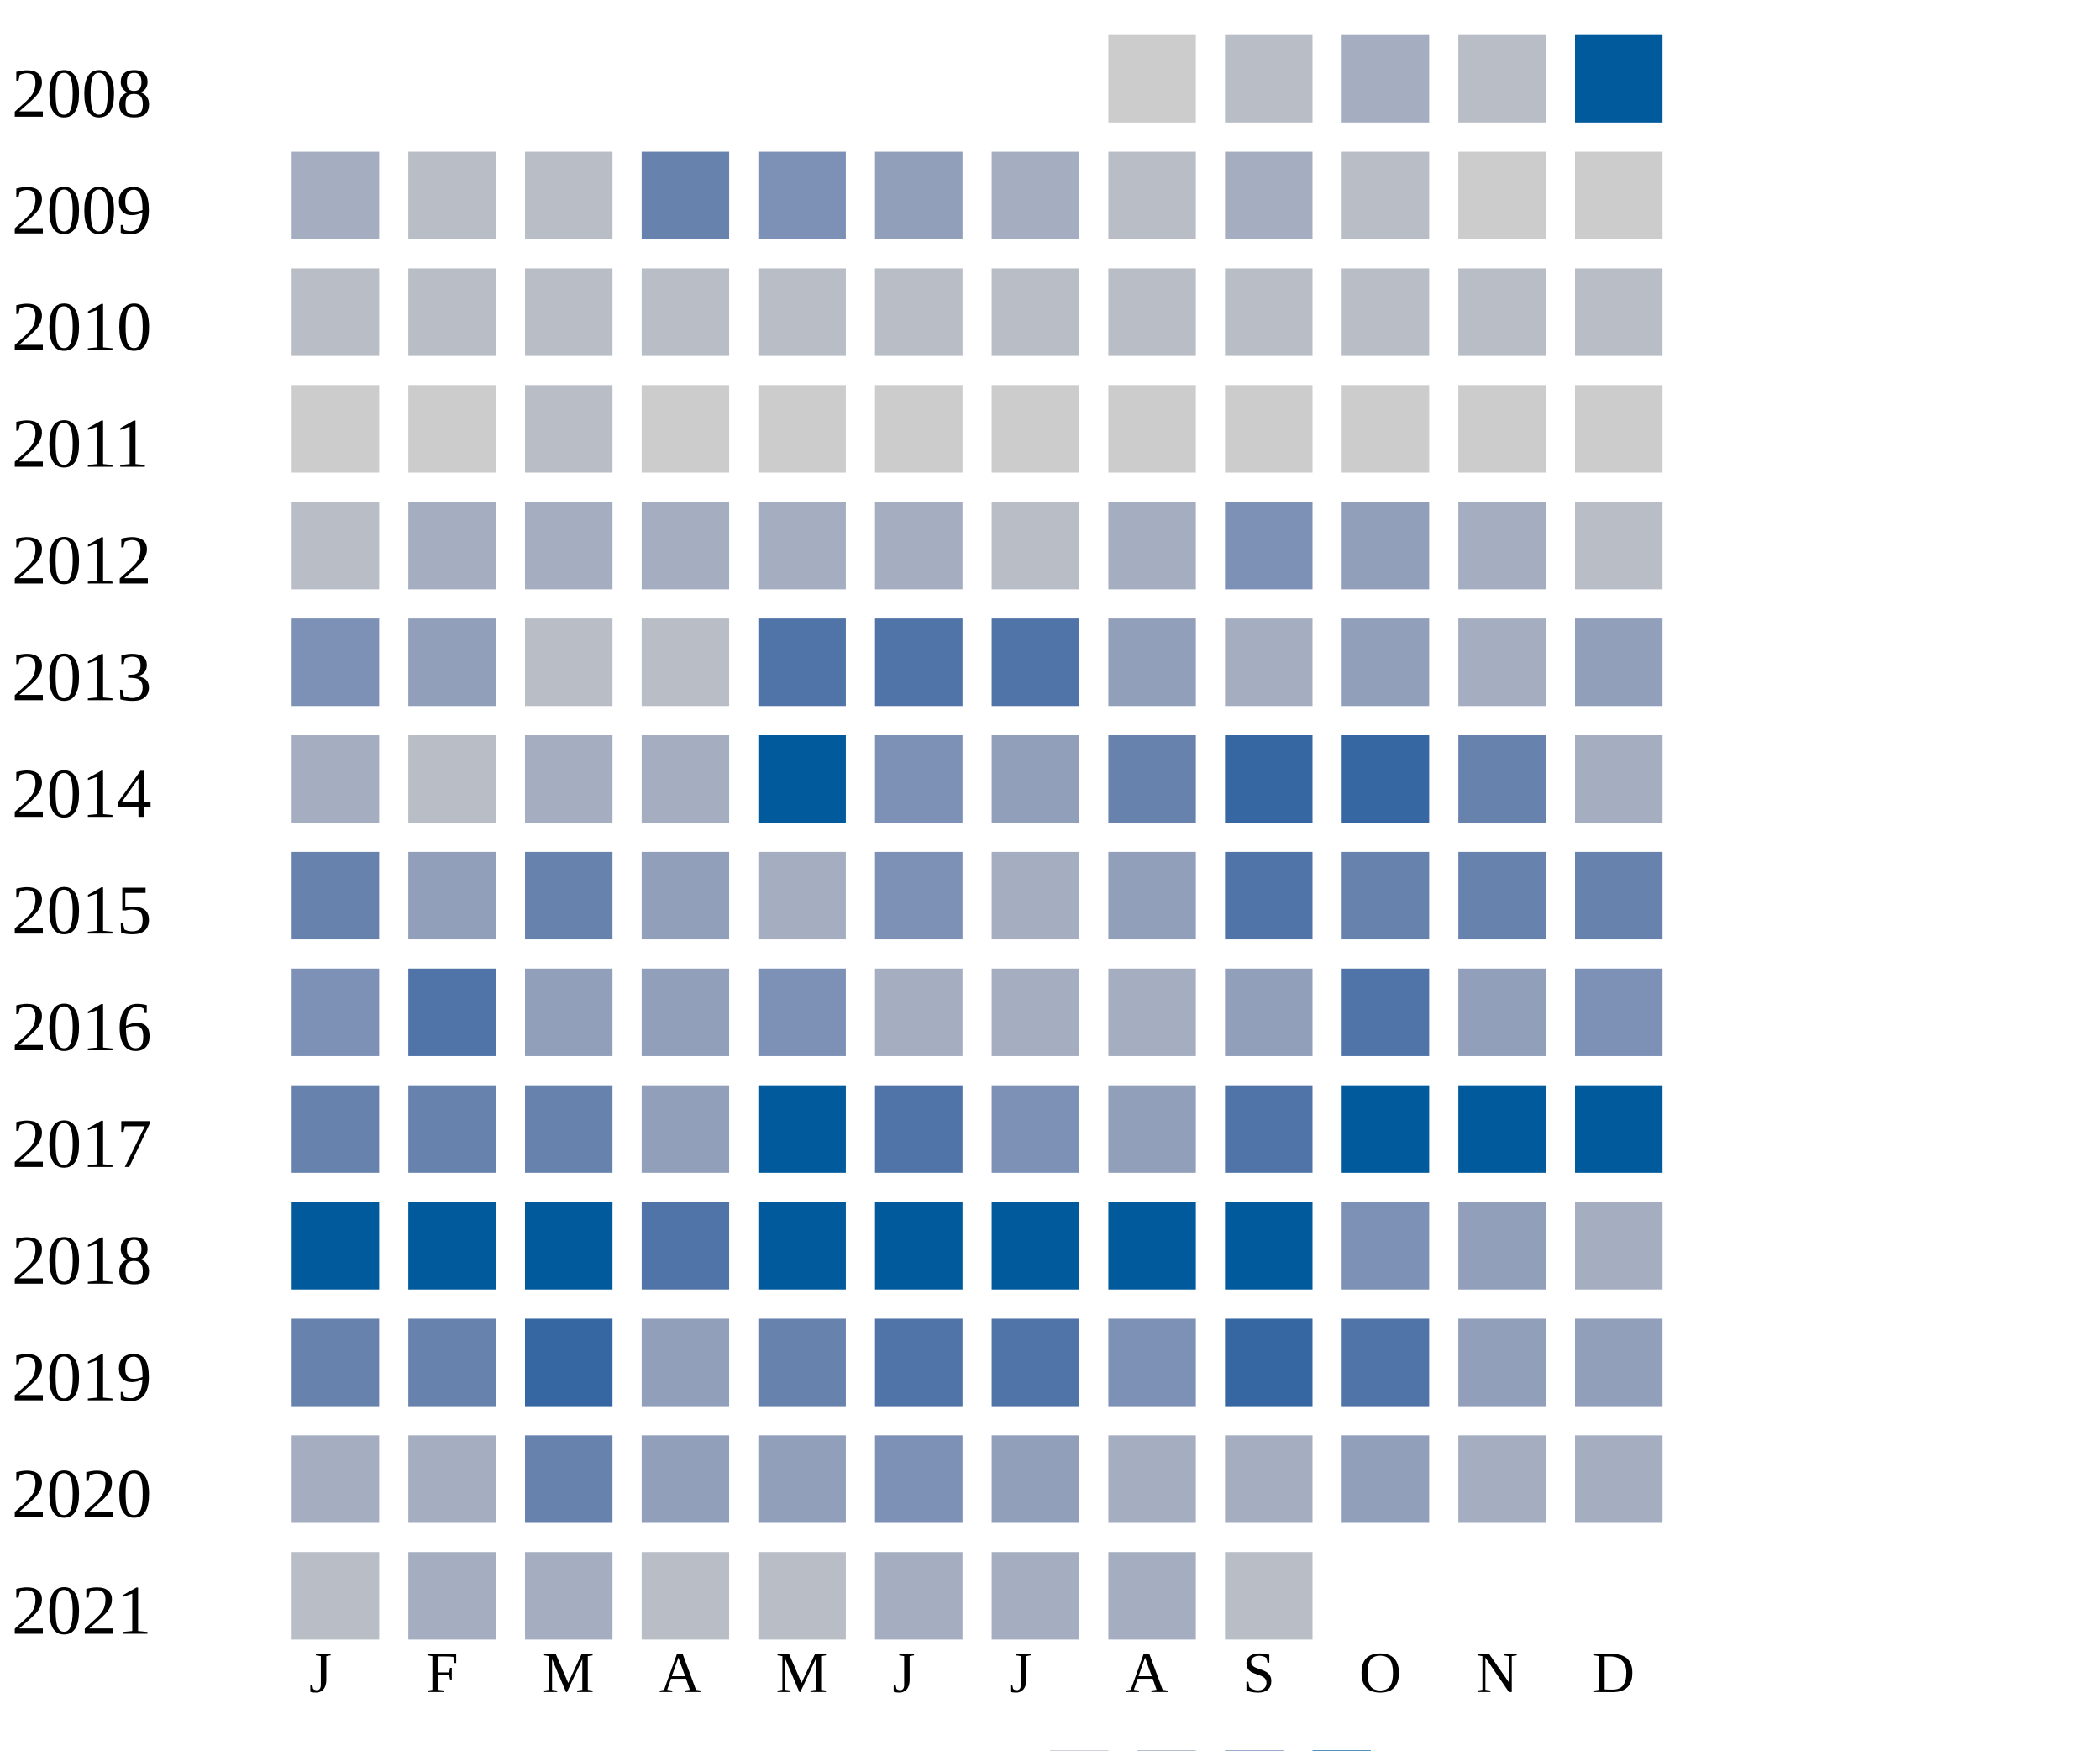
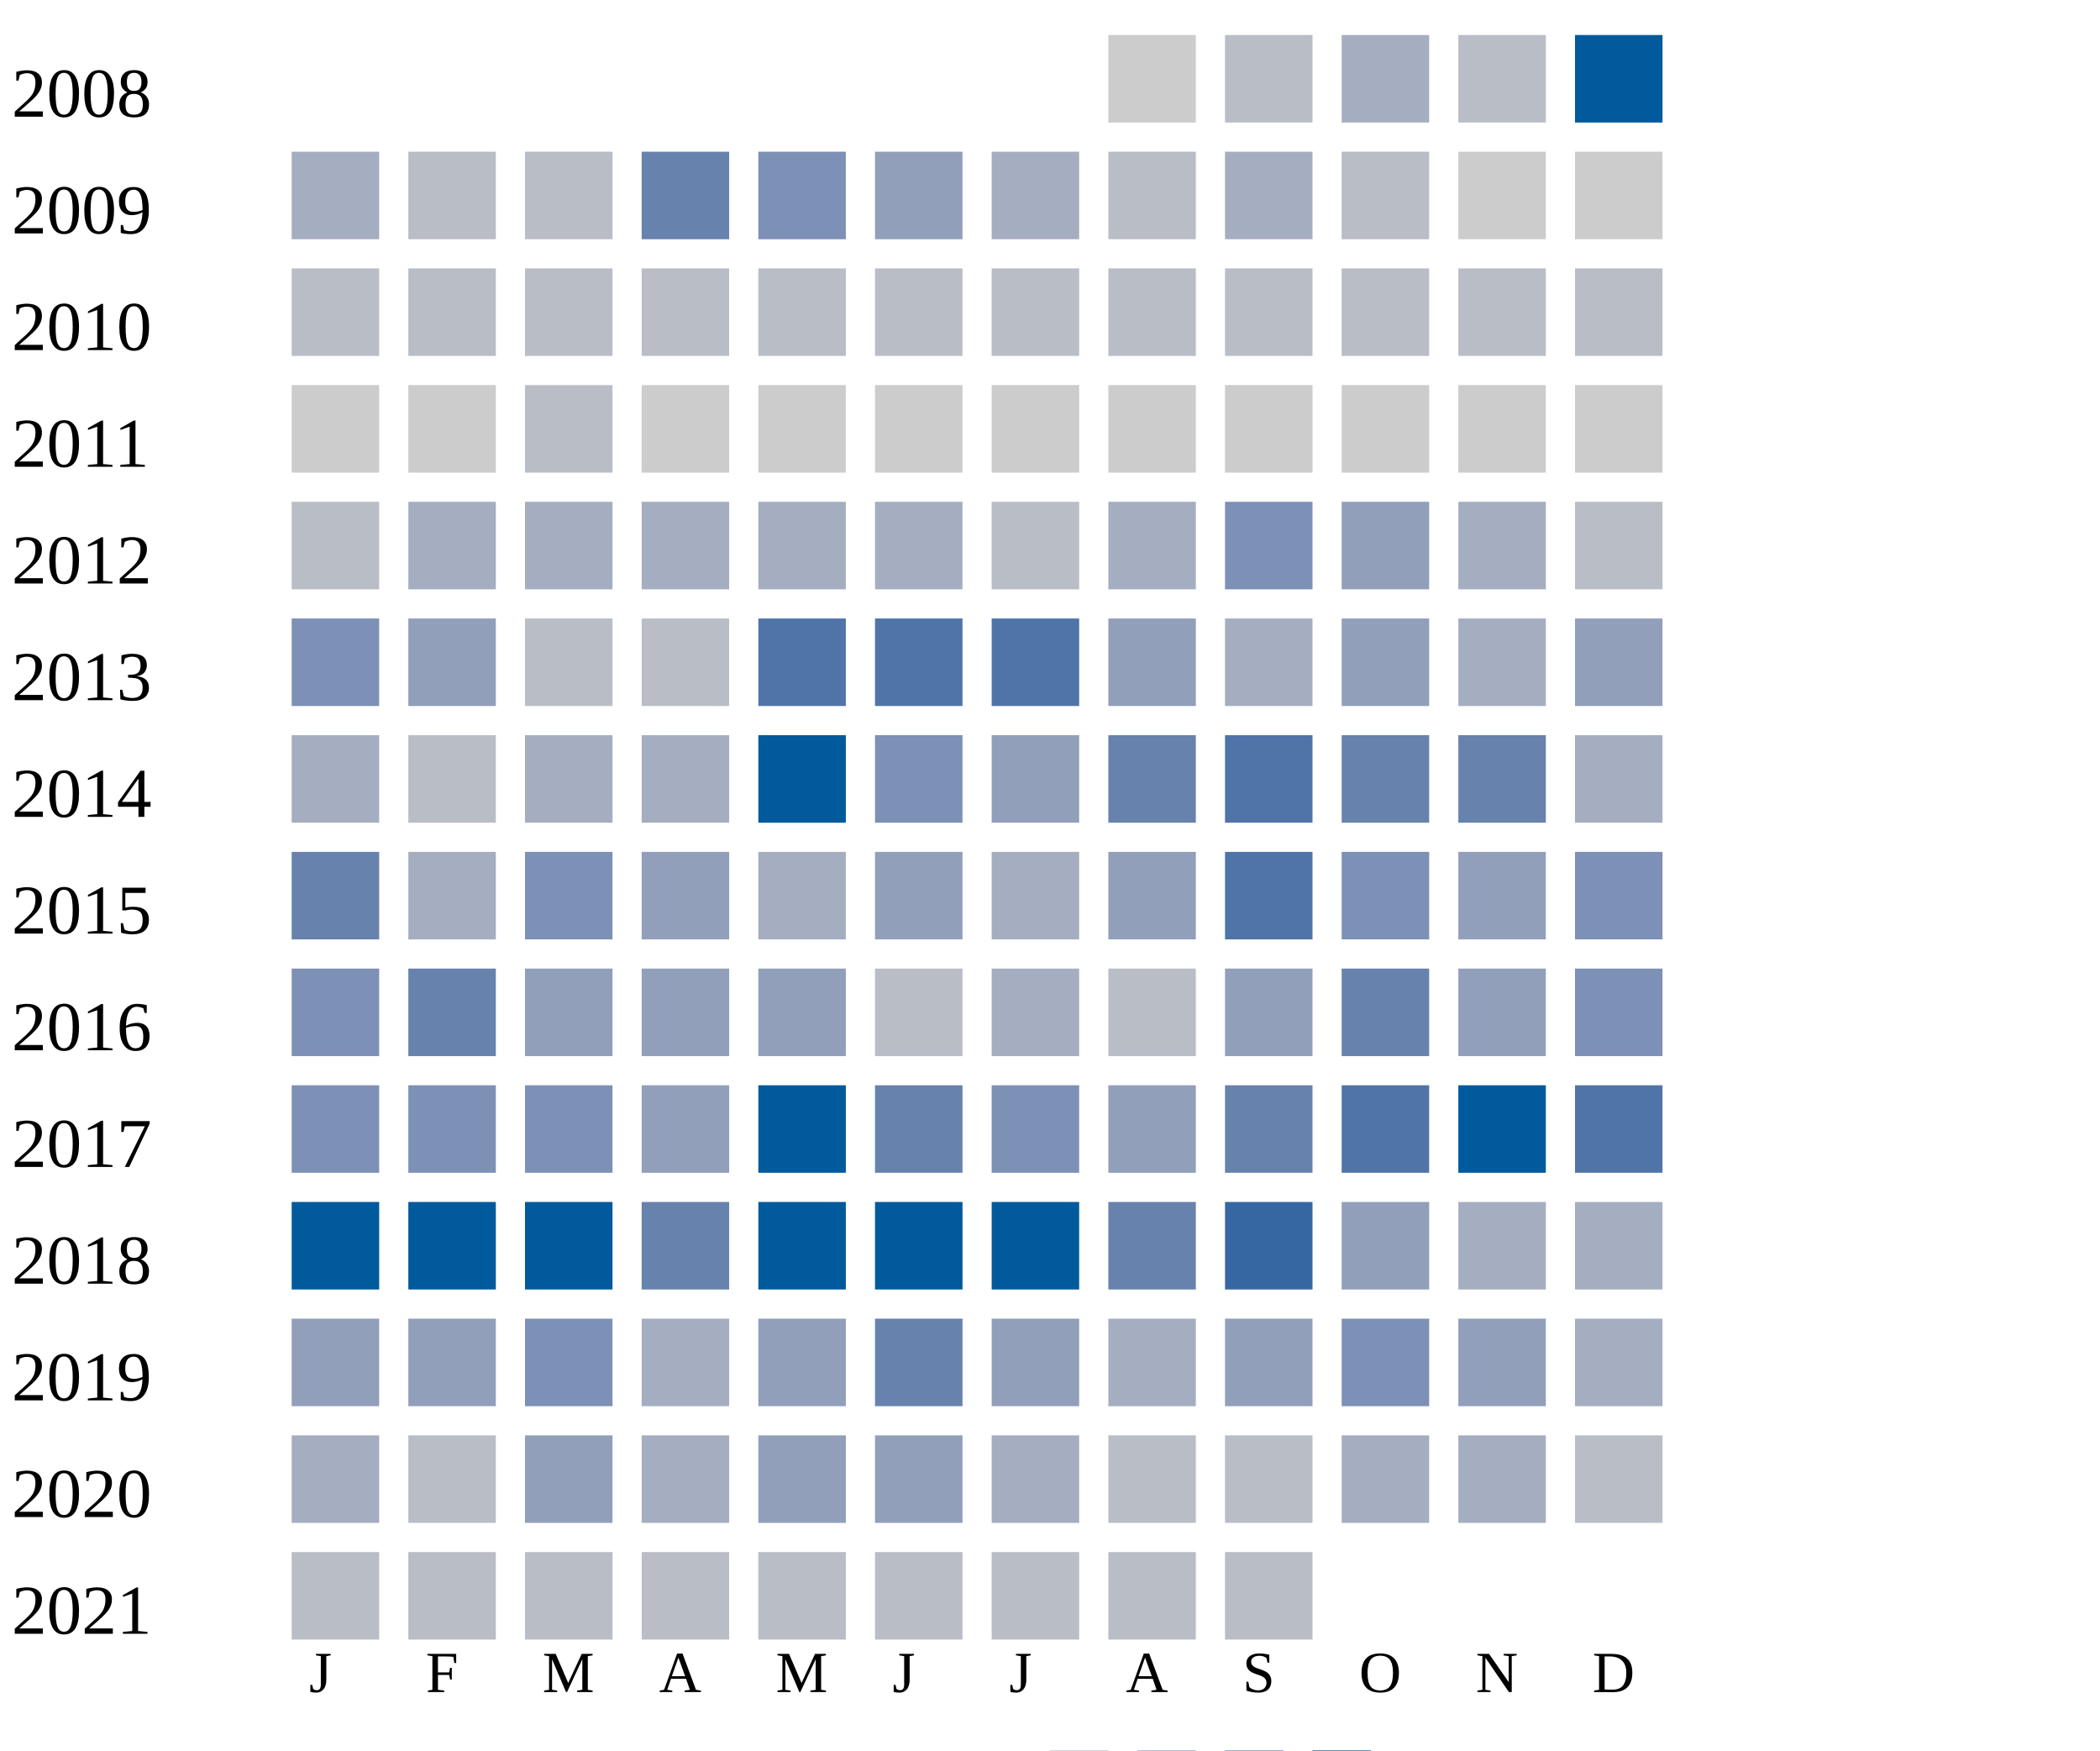
<svg xmlns="http://www.w3.org/2000/svg" width="360" height="300">
  <g transform="translate(0 0)">
    <text x="2" y="20">2008</text>
    <rect x="190" y="6" width="15" height="15" fill="#cccccc" />
    <rect x="210" y="6" width="15" height="15" fill="#b9bdc6" />
    <rect x="230" y="6" width="15" height="15" fill="#a5aec0" />
    <rect x="250" y="6" width="15" height="15" fill="#b9bdc6" />
    <rect x="270" y="6" width="15" height="15" fill="#005a9c" />
  </g>
  <g transform="translate(0 20)">
    <text x="2" y="20">2009</text>
    <rect x="50" y="6" width="15" height="15" fill="#a5aec0" />
    <rect x="70" y="6" width="15" height="15" fill="#b9bdc6" />
    <rect x="90" y="6" width="15" height="15" fill="#b9bdc6" />
    <rect x="110" y="6" width="15" height="15" fill="#6882ae" />
    <rect x="130" y="6" width="15" height="15" fill="#7d90b5" />
    <rect x="150" y="6" width="15" height="15" fill="#919fba" />
    <rect x="170" y="6" width="15" height="15" fill="#a5aec0" />
    <rect x="190" y="6" width="15" height="15" fill="#b9bdc6" />
    <rect x="210" y="6" width="15" height="15" fill="#a5aec0" />
    <rect x="230" y="6" width="15" height="15" fill="#b9bdc6" />
    <rect x="250" y="6" width="15" height="15" fill="#cccccc" />
    <rect x="270" y="6" width="15" height="15" fill="#cccccc" />
  </g>
  <g transform="translate(0 40)">
    <text x="2" y="20">2010</text>
    <rect x="50" y="6" width="15" height="15" fill="#b9bdc6" />
    <rect x="70" y="6" width="15" height="15" fill="#b9bdc6" />
    <rect x="90" y="6" width="15" height="15" fill="#b9bdc6" />
    <rect x="110" y="6" width="15" height="15" fill="#b9bdc6" />
    <rect x="130" y="6" width="15" height="15" fill="#b9bdc6" />
    <rect x="150" y="6" width="15" height="15" fill="#b9bdc6" />
    <rect x="170" y="6" width="15" height="15" fill="#b9bdc6" />
    <rect x="190" y="6" width="15" height="15" fill="#b9bdc6" />
    <rect x="210" y="6" width="15" height="15" fill="#b9bdc6" />
    <rect x="230" y="6" width="15" height="15" fill="#b9bdc6" />
    <rect x="250" y="6" width="15" height="15" fill="#b9bdc6" />
    <rect x="270" y="6" width="15" height="15" fill="#b9bdc6" />
  </g>
  <g transform="translate(0 60)">
    <text x="2" y="20">2011</text>
    <rect x="50" y="6" width="15" height="15" fill="#cccccc" />
    <rect x="70" y="6" width="15" height="15" fill="#cccccc" />
    <rect x="90" y="6" width="15" height="15" fill="#b9bdc6" />
    <rect x="110" y="6" width="15" height="15" fill="#cccccc" />
    <rect x="130" y="6" width="15" height="15" fill="#cccccc" />
    <rect x="150" y="6" width="15" height="15" fill="#cccccc" />
    <rect x="170" y="6" width="15" height="15" fill="#cccccc" />
    <rect x="190" y="6" width="15" height="15" fill="#cccccc" />
    <rect x="210" y="6" width="15" height="15" fill="#cccccc" />
    <rect x="230" y="6" width="15" height="15" fill="#cccccc" />
    <rect x="250" y="6" width="15" height="15" fill="#cccccc" />
    <rect x="270" y="6" width="15" height="15" fill="#cccccc" />
  </g>
  <g transform="translate(0 80)">
    <text x="2" y="20">2012</text>
    <rect x="50" y="6" width="15" height="15" fill="#b9bdc6" />
    <rect x="70" y="6" width="15" height="15" fill="#a5aec0" />
    <rect x="90" y="6" width="15" height="15" fill="#a5aec0" />
    <rect x="110" y="6" width="15" height="15" fill="#a5aec0" />
    <rect x="130" y="6" width="15" height="15" fill="#a5aec0" />
    <rect x="150" y="6" width="15" height="15" fill="#a5aec0" />
    <rect x="170" y="6" width="15" height="15" fill="#b9bdc6" />
    <rect x="190" y="6" width="15" height="15" fill="#a5aec0" />
    <rect x="210" y="6" width="15" height="15" fill="#7d90b5" />
    <rect x="230" y="6" width="15" height="15" fill="#919fba" />
    <rect x="250" y="6" width="15" height="15" fill="#a5aec0" />
    <rect x="270" y="6" width="15" height="15" fill="#b9bdc6" />
  </g>
  <g transform="translate(0 100)">
    <text x="2" y="20">2013</text>
    <rect x="50" y="6" width="15" height="15" fill="#7d90b5" />
    <rect x="70" y="6" width="15" height="15" fill="#919fba" />
    <rect x="90" y="6" width="15" height="15" fill="#b9bdc6" />
    <rect x="110" y="6" width="15" height="15" fill="#b9bdc6" />
    <rect x="130" y="6" width="15" height="15" fill="#5174a8" />
    <rect x="150" y="6" width="15" height="15" fill="#5174a8" />
    <rect x="170" y="6" width="15" height="15" fill="#5174a8" />
    <rect x="190" y="6" width="15" height="15" fill="#919fba" />
    <rect x="210" y="6" width="15" height="15" fill="#a5aec0" />
    <rect x="230" y="6" width="15" height="15" fill="#919fba" />
    <rect x="250" y="6" width="15" height="15" fill="#a5aec0" />
    <rect x="270" y="6" width="15" height="15" fill="#919fba" />
  </g>
  <g transform="translate(0 120)">
    <text x="2" y="20">2014</text>
    <rect x="50" y="6" width="15" height="15" fill="#a5aec0" />
    <rect x="70" y="6" width="15" height="15" fill="#b9bdc6" />
    <rect x="90" y="6" width="15" height="15" fill="#a5aec0" />
    <rect x="110" y="6" width="15" height="15" fill="#a5aec0" />
    <rect x="130" y="6" width="15" height="15" fill="#005a9c" />
    <rect x="150" y="6" width="15" height="15" fill="#7d90b5" />
    <rect x="170" y="6" width="15" height="15" fill="#919fba" />
    <rect x="190" y="6" width="15" height="15" fill="#6882ae" />
-     <rect x="210" y="6" width="15" height="15" fill="#3667a2" />
-     <rect x="230" y="6" width="15" height="15" fill="#3667a2" />
+     <rect x="210" y="6" width="15" height="15" fill="#5174a8" />
+     <rect x="230" y="6" width="15" height="15" fill="#6882ae" />
    <rect x="250" y="6" width="15" height="15" fill="#6882ae" />
    <rect x="270" y="6" width="15" height="15" fill="#a5aec0" />
  </g>
  <g transform="translate(0 140)">
    <text x="2" y="20">2015</text>
    <rect x="50" y="6" width="15" height="15" fill="#6882ae" />
-     <rect x="70" y="6" width="15" height="15" fill="#919fba" />
-     <rect x="90" y="6" width="15" height="15" fill="#6882ae" />
+     <rect x="70" y="6" width="15" height="15" fill="#a5aec0" />
+     <rect x="90" y="6" width="15" height="15" fill="#7d90b5" />
    <rect x="110" y="6" width="15" height="15" fill="#919fba" />
    <rect x="130" y="6" width="15" height="15" fill="#a5aec0" />
-     <rect x="150" y="6" width="15" height="15" fill="#7d90b5" />
+     <rect x="150" y="6" width="15" height="15" fill="#919fba" />
    <rect x="170" y="6" width="15" height="15" fill="#a5aec0" />
    <rect x="190" y="6" width="15" height="15" fill="#919fba" />
    <rect x="210" y="6" width="15" height="15" fill="#5174a8" />
-     <rect x="230" y="6" width="15" height="15" fill="#6882ae" />
-     <rect x="250" y="6" width="15" height="15" fill="#6882ae" />
-     <rect x="270" y="6" width="15" height="15" fill="#6882ae" />
+     <rect x="230" y="6" width="15" height="15" fill="#7d90b5" />
+     <rect x="250" y="6" width="15" height="15" fill="#919fba" />
+     <rect x="270" y="6" width="15" height="15" fill="#7d90b5" />
  </g>
  <g transform="translate(0 160)">
    <text x="2" y="20">2016</text>
    <rect x="50" y="6" width="15" height="15" fill="#7d90b5" />
-     <rect x="70" y="6" width="15" height="15" fill="#5174a8" />
+     <rect x="70" y="6" width="15" height="15" fill="#6882ae" />
    <rect x="90" y="6" width="15" height="15" fill="#919fba" />
    <rect x="110" y="6" width="15" height="15" fill="#919fba" />
-     <rect x="130" y="6" width="15" height="15" fill="#7d90b5" />
-     <rect x="150" y="6" width="15" height="15" fill="#a5aec0" />
-     <rect x="170" y="6" width="15" height="15" fill="#a5aec0" />
-     <rect x="190" y="6" width="15" height="15" fill="#a5aec0" />
+     <rect x="130" y="6" width="15" height="15" fill="#919fba" />
+     <rect x="150" y="6" width="15" height="15" fill="#b9bdc6" />
+     <rect x="170" y="6" width="15" height="15" fill="#a5aec0" />
+     <rect x="190" y="6" width="15" height="15" fill="#b9bdc6" />
    <rect x="210" y="6" width="15" height="15" fill="#919fba" />
-     <rect x="230" y="6" width="15" height="15" fill="#5174a8" />
+     <rect x="230" y="6" width="15" height="15" fill="#6882ae" />
    <rect x="250" y="6" width="15" height="15" fill="#919fba" />
    <rect x="270" y="6" width="15" height="15" fill="#7d90b5" />
  </g>
  <g transform="translate(0 180)">
    <text x="2" y="20">2017</text>
-     <rect x="50" y="6" width="15" height="15" fill="#6882ae" />
-     <rect x="70" y="6" width="15" height="15" fill="#6882ae" />
-     <rect x="90" y="6" width="15" height="15" fill="#6882ae" />
+     <rect x="50" y="6" width="15" height="15" fill="#7d90b5" />
+     <rect x="70" y="6" width="15" height="15" fill="#7d90b5" />
+     <rect x="90" y="6" width="15" height="15" fill="#7d90b5" />
    <rect x="110" y="6" width="15" height="15" fill="#919fba" />
    <rect x="130" y="6" width="15" height="15" fill="#005a9c" />
-     <rect x="150" y="6" width="15" height="15" fill="#5174a8" />
+     <rect x="150" y="6" width="15" height="15" fill="#6882ae" />
    <rect x="170" y="6" width="15" height="15" fill="#7d90b5" />
    <rect x="190" y="6" width="15" height="15" fill="#919fba" />
-     <rect x="210" y="6" width="15" height="15" fill="#5174a8" />
-     <rect x="230" y="6" width="15" height="15" fill="#005a9c" />
+     <rect x="210" y="6" width="15" height="15" fill="#6882ae" />
+     <rect x="230" y="6" width="15" height="15" fill="#5174a8" />
    <rect x="250" y="6" width="15" height="15" fill="#005a9c" />
-     <rect x="270" y="6" width="15" height="15" fill="#005a9c" />
+     <rect x="270" y="6" width="15" height="15" fill="#5174a8" />
  </g>
  <g transform="translate(0 200)">
    <text x="2" y="20">2018</text>
    <rect x="50" y="6" width="15" height="15" fill="#005a9c" />
    <rect x="70" y="6" width="15" height="15" fill="#005a9c" />
    <rect x="90" y="6" width="15" height="15" fill="#005a9c" />
-     <rect x="110" y="6" width="15" height="15" fill="#5174a8" />
+     <rect x="110" y="6" width="15" height="15" fill="#6882ae" />
    <rect x="130" y="6" width="15" height="15" fill="#005a9c" />
    <rect x="150" y="6" width="15" height="15" fill="#005a9c" />
    <rect x="170" y="6" width="15" height="15" fill="#005a9c" />
-     <rect x="190" y="6" width="15" height="15" fill="#005a9c" />
-     <rect x="210" y="6" width="15" height="15" fill="#005a9c" />
+     <rect x="190" y="6" width="15" height="15" fill="#6882ae" />
+     <rect x="210" y="6" width="15" height="15" fill="#3667a2" />
+     <rect x="230" y="6" width="15" height="15" fill="#919fba" />
+     <rect x="250" y="6" width="15" height="15" fill="#a5aec0" />
+     <rect x="270" y="6" width="15" height="15" fill="#a5aec0" />
+   </g>
+   <g transform="translate(0 220)">
+     <text x="2" y="20">2019</text>
+     <rect x="50" y="6" width="15" height="15" fill="#919fba" />
+     <rect x="70" y="6" width="15" height="15" fill="#919fba" />
+     <rect x="90" y="6" width="15" height="15" fill="#7d90b5" />
+     <rect x="110" y="6" width="15" height="15" fill="#a5aec0" />
+     <rect x="130" y="6" width="15" height="15" fill="#919fba" />
+     <rect x="150" y="6" width="15" height="15" fill="#6882ae" />
+     <rect x="170" y="6" width="15" height="15" fill="#919fba" />
+     <rect x="190" y="6" width="15" height="15" fill="#a5aec0" />
+     <rect x="210" y="6" width="15" height="15" fill="#919fba" />
    <rect x="230" y="6" width="15" height="15" fill="#7d90b5" />
    <rect x="250" y="6" width="15" height="15" fill="#919fba" />
    <rect x="270" y="6" width="15" height="15" fill="#a5aec0" />
  </g>
-   <g transform="translate(0 220)">
-     <text x="2" y="20">2019</text>
-     <rect x="50" y="6" width="15" height="15" fill="#6882ae" />
-     <rect x="70" y="6" width="15" height="15" fill="#6882ae" />
-     <rect x="90" y="6" width="15" height="15" fill="#3667a2" />
-     <rect x="110" y="6" width="15" height="15" fill="#919fba" />
-     <rect x="130" y="6" width="15" height="15" fill="#6882ae" />
-     <rect x="150" y="6" width="15" height="15" fill="#5174a8" />
-     <rect x="170" y="6" width="15" height="15" fill="#5174a8" />
-     <rect x="190" y="6" width="15" height="15" fill="#7d90b5" />
-     <rect x="210" y="6" width="15" height="15" fill="#3667a2" />
-     <rect x="230" y="6" width="15" height="15" fill="#5174a8" />
-     <rect x="250" y="6" width="15" height="15" fill="#919fba" />
-     <rect x="270" y="6" width="15" height="15" fill="#919fba" />
-   </g>
  <g transform="translate(0 240)">
    <text x="2" y="20">2020</text>
    <rect x="50" y="6" width="15" height="15" fill="#a5aec0" />
-     <rect x="70" y="6" width="15" height="15" fill="#a5aec0" />
-     <rect x="90" y="6" width="15" height="15" fill="#6882ae" />
-     <rect x="110" y="6" width="15" height="15" fill="#919fba" />
+     <rect x="70" y="6" width="15" height="15" fill="#b9bdc6" />
+     <rect x="90" y="6" width="15" height="15" fill="#919fba" />
+     <rect x="110" y="6" width="15" height="15" fill="#a5aec0" />
    <rect x="130" y="6" width="15" height="15" fill="#919fba" />
-     <rect x="150" y="6" width="15" height="15" fill="#7d90b5" />
-     <rect x="170" y="6" width="15" height="15" fill="#919fba" />
-     <rect x="190" y="6" width="15" height="15" fill="#a5aec0" />
-     <rect x="210" y="6" width="15" height="15" fill="#a5aec0" />
-     <rect x="230" y="6" width="15" height="15" fill="#919fba" />
-     <rect x="250" y="6" width="15" height="15" fill="#a5aec0" />
-     <rect x="270" y="6" width="15" height="15" fill="#a5aec0" />
+     <rect x="150" y="6" width="15" height="15" fill="#919fba" />
+     <rect x="170" y="6" width="15" height="15" fill="#a5aec0" />
+     <rect x="190" y="6" width="15" height="15" fill="#b9bdc6" />
+     <rect x="210" y="6" width="15" height="15" fill="#b9bdc6" />
+     <rect x="230" y="6" width="15" height="15" fill="#a5aec0" />
+     <rect x="250" y="6" width="15" height="15" fill="#a5aec0" />
+     <rect x="270" y="6" width="15" height="15" fill="#b9bdc6" />
  </g>
  <g transform="translate(0 260)">
    <text x="2" y="20">2021</text>
    <rect x="50" y="6" width="15" height="15" fill="#b9bdc6" />
-     <rect x="70" y="6" width="15" height="15" fill="#a5aec0" />
-     <rect x="90" y="6" width="15" height="15" fill="#a5aec0" />
+     <rect x="70" y="6" width="15" height="15" fill="#b9bdc6" />
+     <rect x="90" y="6" width="15" height="15" fill="#b9bdc6" />
    <rect x="110" y="6" width="15" height="15" fill="#b9bdc6" />
    <rect x="130" y="6" width="15" height="15" fill="#b9bdc6" />
-     <rect x="150" y="6" width="15" height="15" fill="#a5aec0" />
-     <rect x="170" y="6" width="15" height="15" fill="#a5aec0" />
-     <rect x="190" y="6" width="15" height="15" fill="#a5aec0" />
+     <rect x="150" y="6" width="15" height="15" fill="#b9bdc6" />
+     <rect x="170" y="6" width="15" height="15" fill="#b9bdc6" />
+     <rect x="190" y="6" width="15" height="15" fill="#b9bdc6" />
    <rect x="210" y="6" width="15" height="15" fill="#b9bdc6" />
  </g>
  <text style="font-size: 10px; text-align: center" x="53" y="290">J</text>
  <text style="font-size: 10px; text-align: center" x="73" y="290">F</text>
  <text style="font-size: 10px; text-align: center" x="93" y="290">M</text>
  <text style="font-size: 10px; text-align: center" x="113" y="290">A</text>
  <text style="font-size: 10px; text-align: center" x="133" y="290">M</text>
  <text style="font-size: 10px; text-align: center" x="153" y="290">J</text>
  <text style="font-size: 10px; text-align: center" x="173" y="290">J</text>
  <text style="font-size: 10px; text-align: center" x="193" y="290">A</text>
  <text style="font-size: 10px; text-align: center" x="213" y="290">S</text>
  <text style="font-size: 10px; text-align: center" x="233" y="290">O</text>
  <text style="font-size: 10px; text-align: center" x="253" y="290">N</text>
  <text style="font-size: 10px; text-align: center" x="273" y="290">D</text>
  <text style="font-size: 10px;" x="155" y="309">Less</text>
  <rect fill="#b9bdc6" width="10" height="10" x="180" y="300" />
  <rect fill="#919fba" width="10" height="10" x="195" y="300" />
  <rect fill="#6882ae" width="10" height="10" x="210" y="300" />
  <rect fill="#005a9c" width="10" height="10" x="225" y="300" />
  <text x="240" y="309" style="font-size: 10px;">More</text>
</svg>
